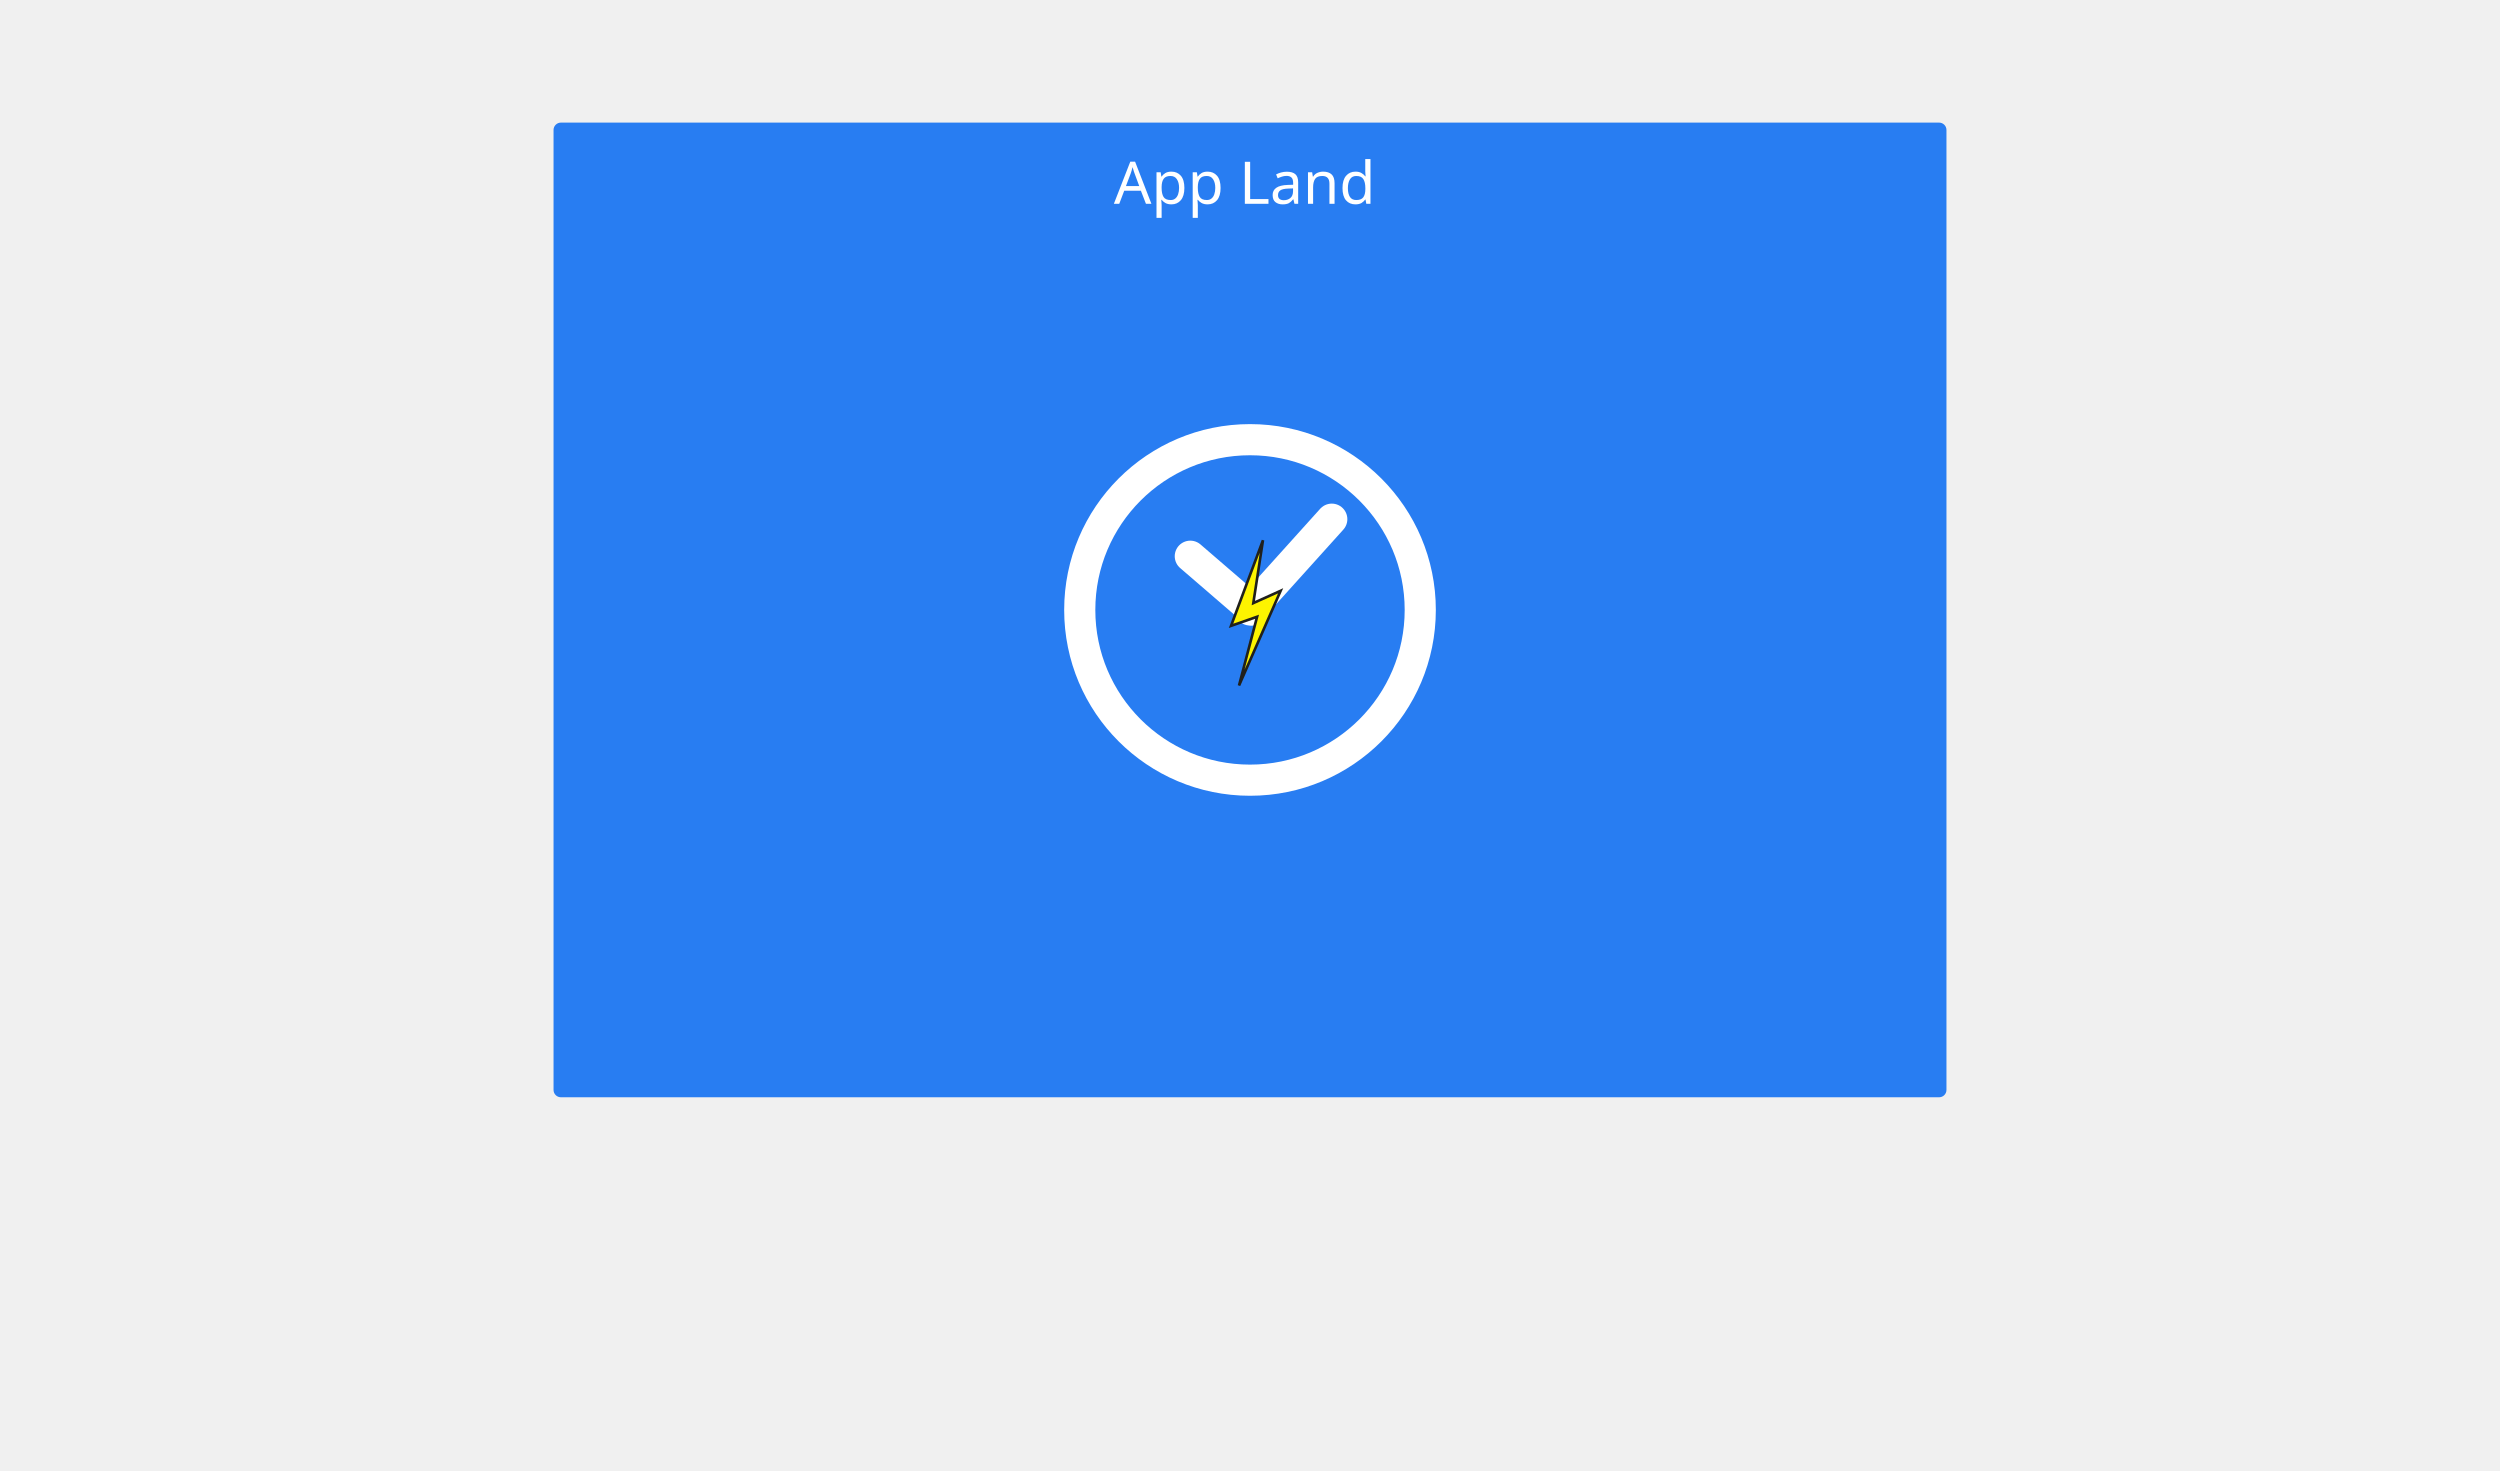
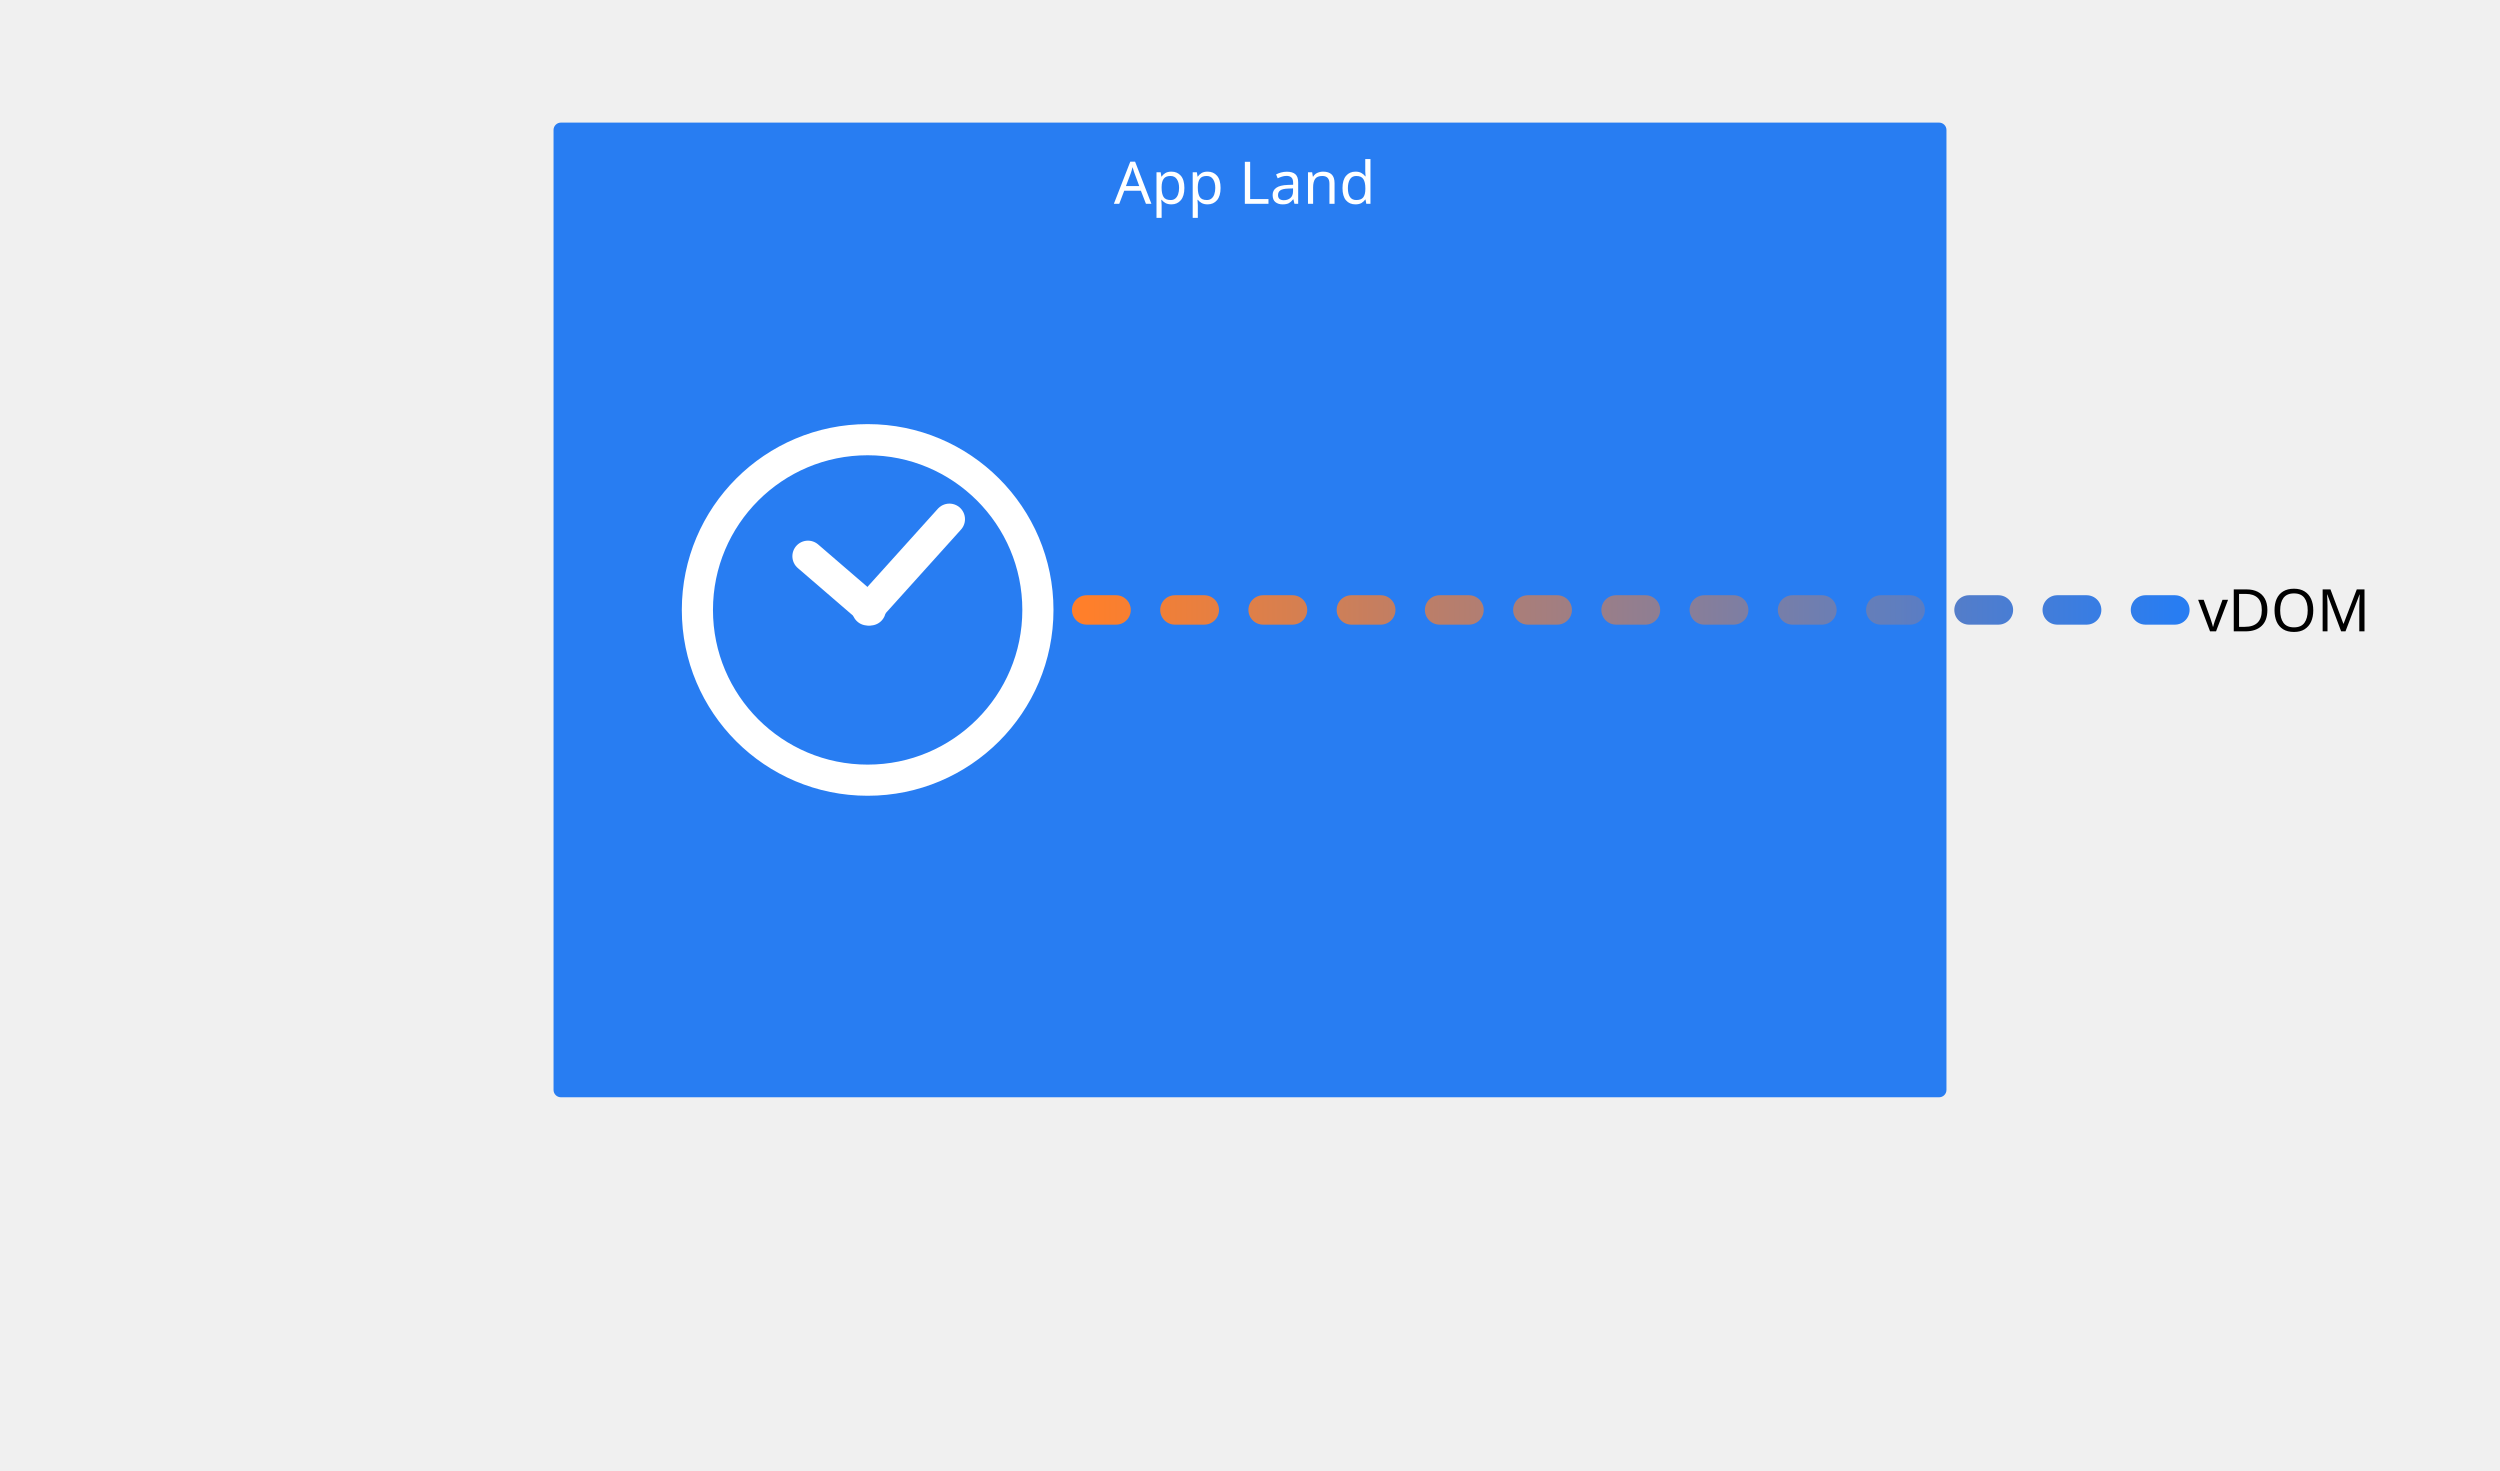
- <svg xmlns="http://www.w3.org/2000/svg" width="1700" height="1000" viewBox="0 0 449.792 264.583">
+ <svg xmlns="http://www.w3.org/2000/svg" xmlns:xlink="http://www.w3.org/1999/xlink" width="1700" height="1000" viewBox="0 0 449.792 264.583">
+   <defs>
+     <linearGradient id="b">
+       <stop offset="0" stop-color="#ff7f2a" />
+       <stop offset="1" stop-color="#ff7f2a" stop-opacity="0" />
+     </linearGradient>
+     <linearGradient id="a">
+       <stop offset="0" stop-color="#ff7f2a" />
+       <stop offset="1" stop-color="#287df2" />
+     </linearGradient>
+     <linearGradient xlink:href="#a" id="d" x1="195.506" y1="142.155" x2="391.651" y2="142.155" gradientUnits="userSpaceOnUse" />
+     <linearGradient xlink:href="#b" id="c" x1="391.012" y1="106.286" x2="391.012" y2="103.73" gradientUnits="userSpaceOnUse" />
+   </defs>
  <g transform="translate(0 -32.417)">
-     <g class="side-effect" transform="translate(-1.058)">
-       <rect ry="1.959" y="126.594" x="289.564" height="32.116" width="55.355" fill="#287df2" paint-order="stroke fill markers" />
-       <text style="line-height:6.615px" x="298.484" y="141.036" xml:space="default" font-weight="400" font-size="10.583" font-family="sans-serif" letter-spacing="0" word-spacing="0" fill="#fff" stroke-width="1.323" stroke-linecap="square" paint-order="stroke fill markers">
-         <tspan x="298.484" y="141.036" style="line-height:1.72px" font-size="9.878" paint-order="stroke fill markers">DOM </tspan>
-       </text>
-       <text style="line-height:6.615px" x="298.484" y="150.657" xml:space="default" font-weight="400" font-size="10.583" font-family="sans-serif" letter-spacing="0" word-spacing="0" fill="#fff" stroke-width="1.323" stroke-linecap="square" paint-order="stroke fill markers">
-         <tspan x="298.484" y="150.657" style="line-height:1.72px" font-size="9.878" paint-order="stroke fill markers">updates</tspan>
-       </text>
-     </g>
    <rect class="appland" width="250.61" height="175.357" x="99.591" y="54.477" ry="1.323" fill="#287df2" />
    <text style="line-height:6.615px" x="200.406" y="69.08" font-weight="400" font-size="10.583" font-family="sans-serif" letter-spacing="0" word-spacing="0" stroke-width=".265">
      <tspan x="200.406" y="69.08" fill="#fff">App Land</tspan>
    </text>
-     <g transform="matrix(1.41199 0 0 1.41199 27.31 -54.558)" stroke="#fff" stroke-width="3.969" stroke-linecap="round">
+     <g transform="translate(-41.482 -54.558) scale(1.41199)" stroke="#fff" stroke-width="3.969" stroke-linecap="round">
      <circle r="21.694" cy="139.316" cx="139.935" fill="none" paint-order="stroke fill markers" />
      <path class="time-min" d="M139.935 139.316l10.419-11.564" fill="none" />
      <path class="time-hour" d="M140.269 139.316l-7.941-6.844" fill="none" />
    </g>
-     <path class="event hidden" d="M227.23 129.615l-5.746 15.404 4.688-1.639-3.252 12.373 7.487-17.043-4.915 2.212z" fill="#fdf400" fill-rule="evenodd" stroke="#20201c" stroke-width=".475" />
+     <path d="M195.506 142.155h196.145" class="stream" fill="url(#c)" fill-rule="evenodd" stroke="url(#d)" stroke-width="5.292" stroke-linecap="round" stroke-dasharray="5.292,10.583" />
+     <text style="line-height:6.615px" x="395.484" y="146.008" font-weight="400" font-size="10.583" font-family="sans-serif" letter-spacing="0" word-spacing="0" stroke-width=".265">
+       <tspan x="395.484" y="146.008">vDOM</tspan>
+     </text>
  </g>
</svg>
